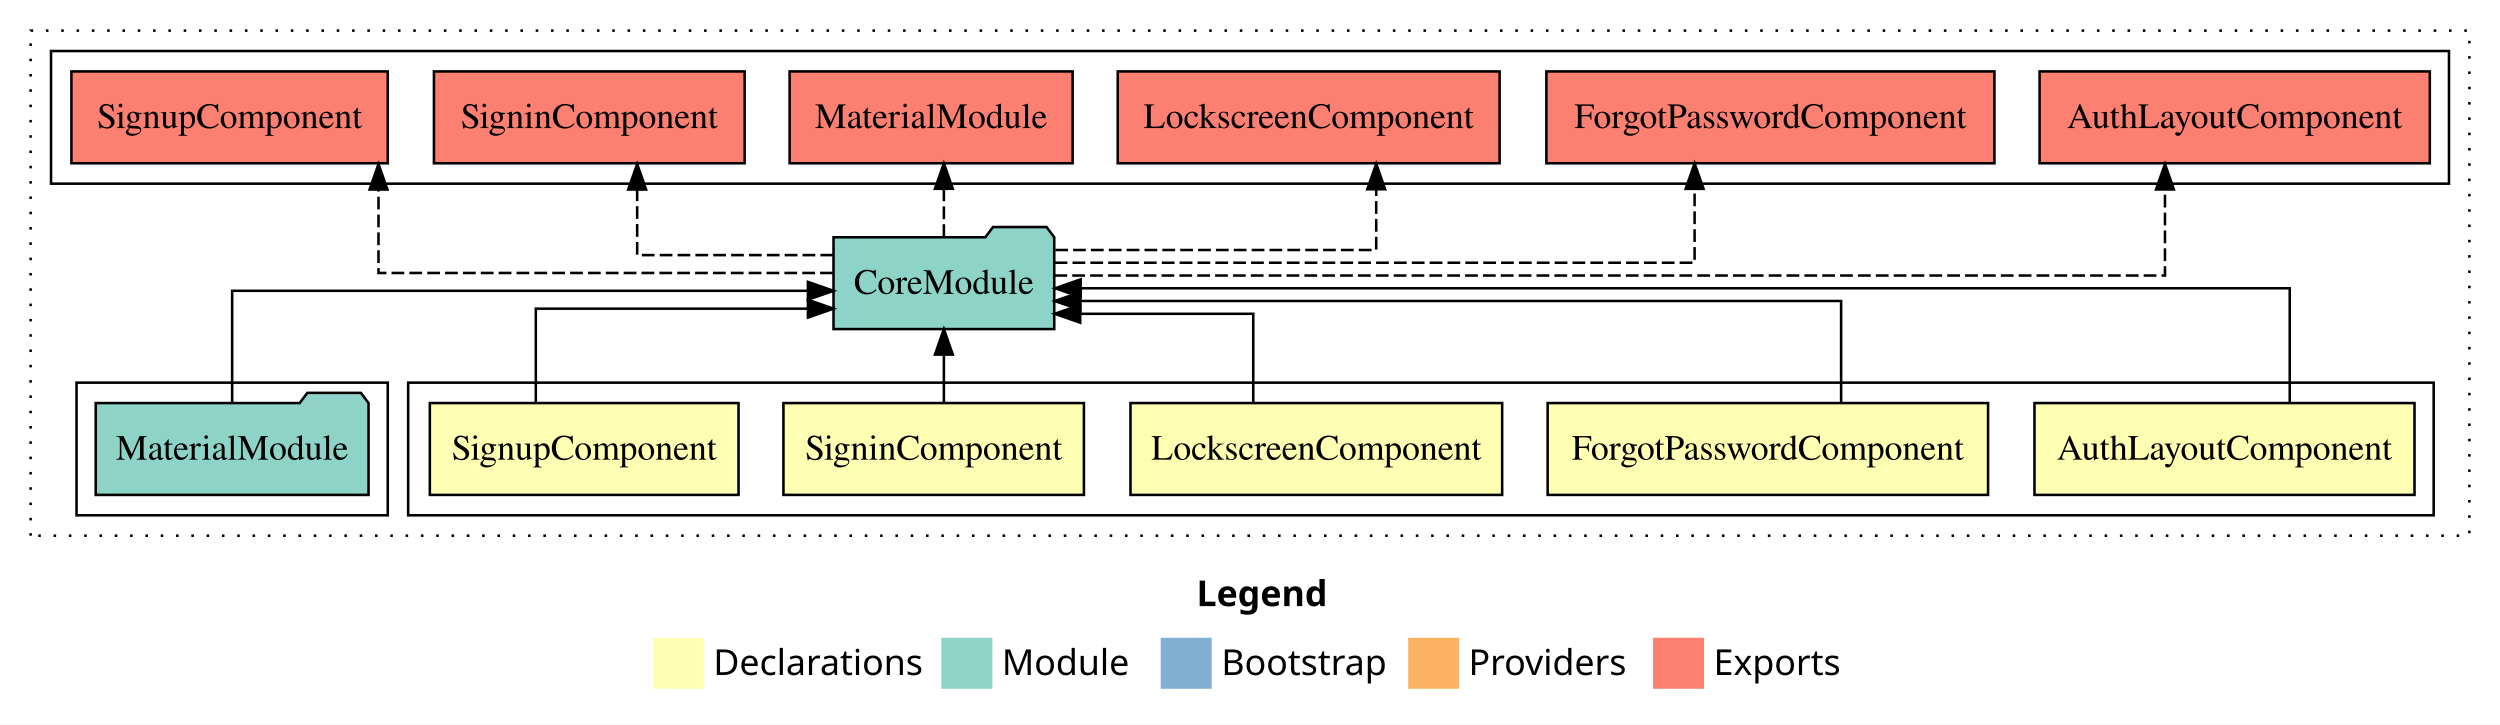
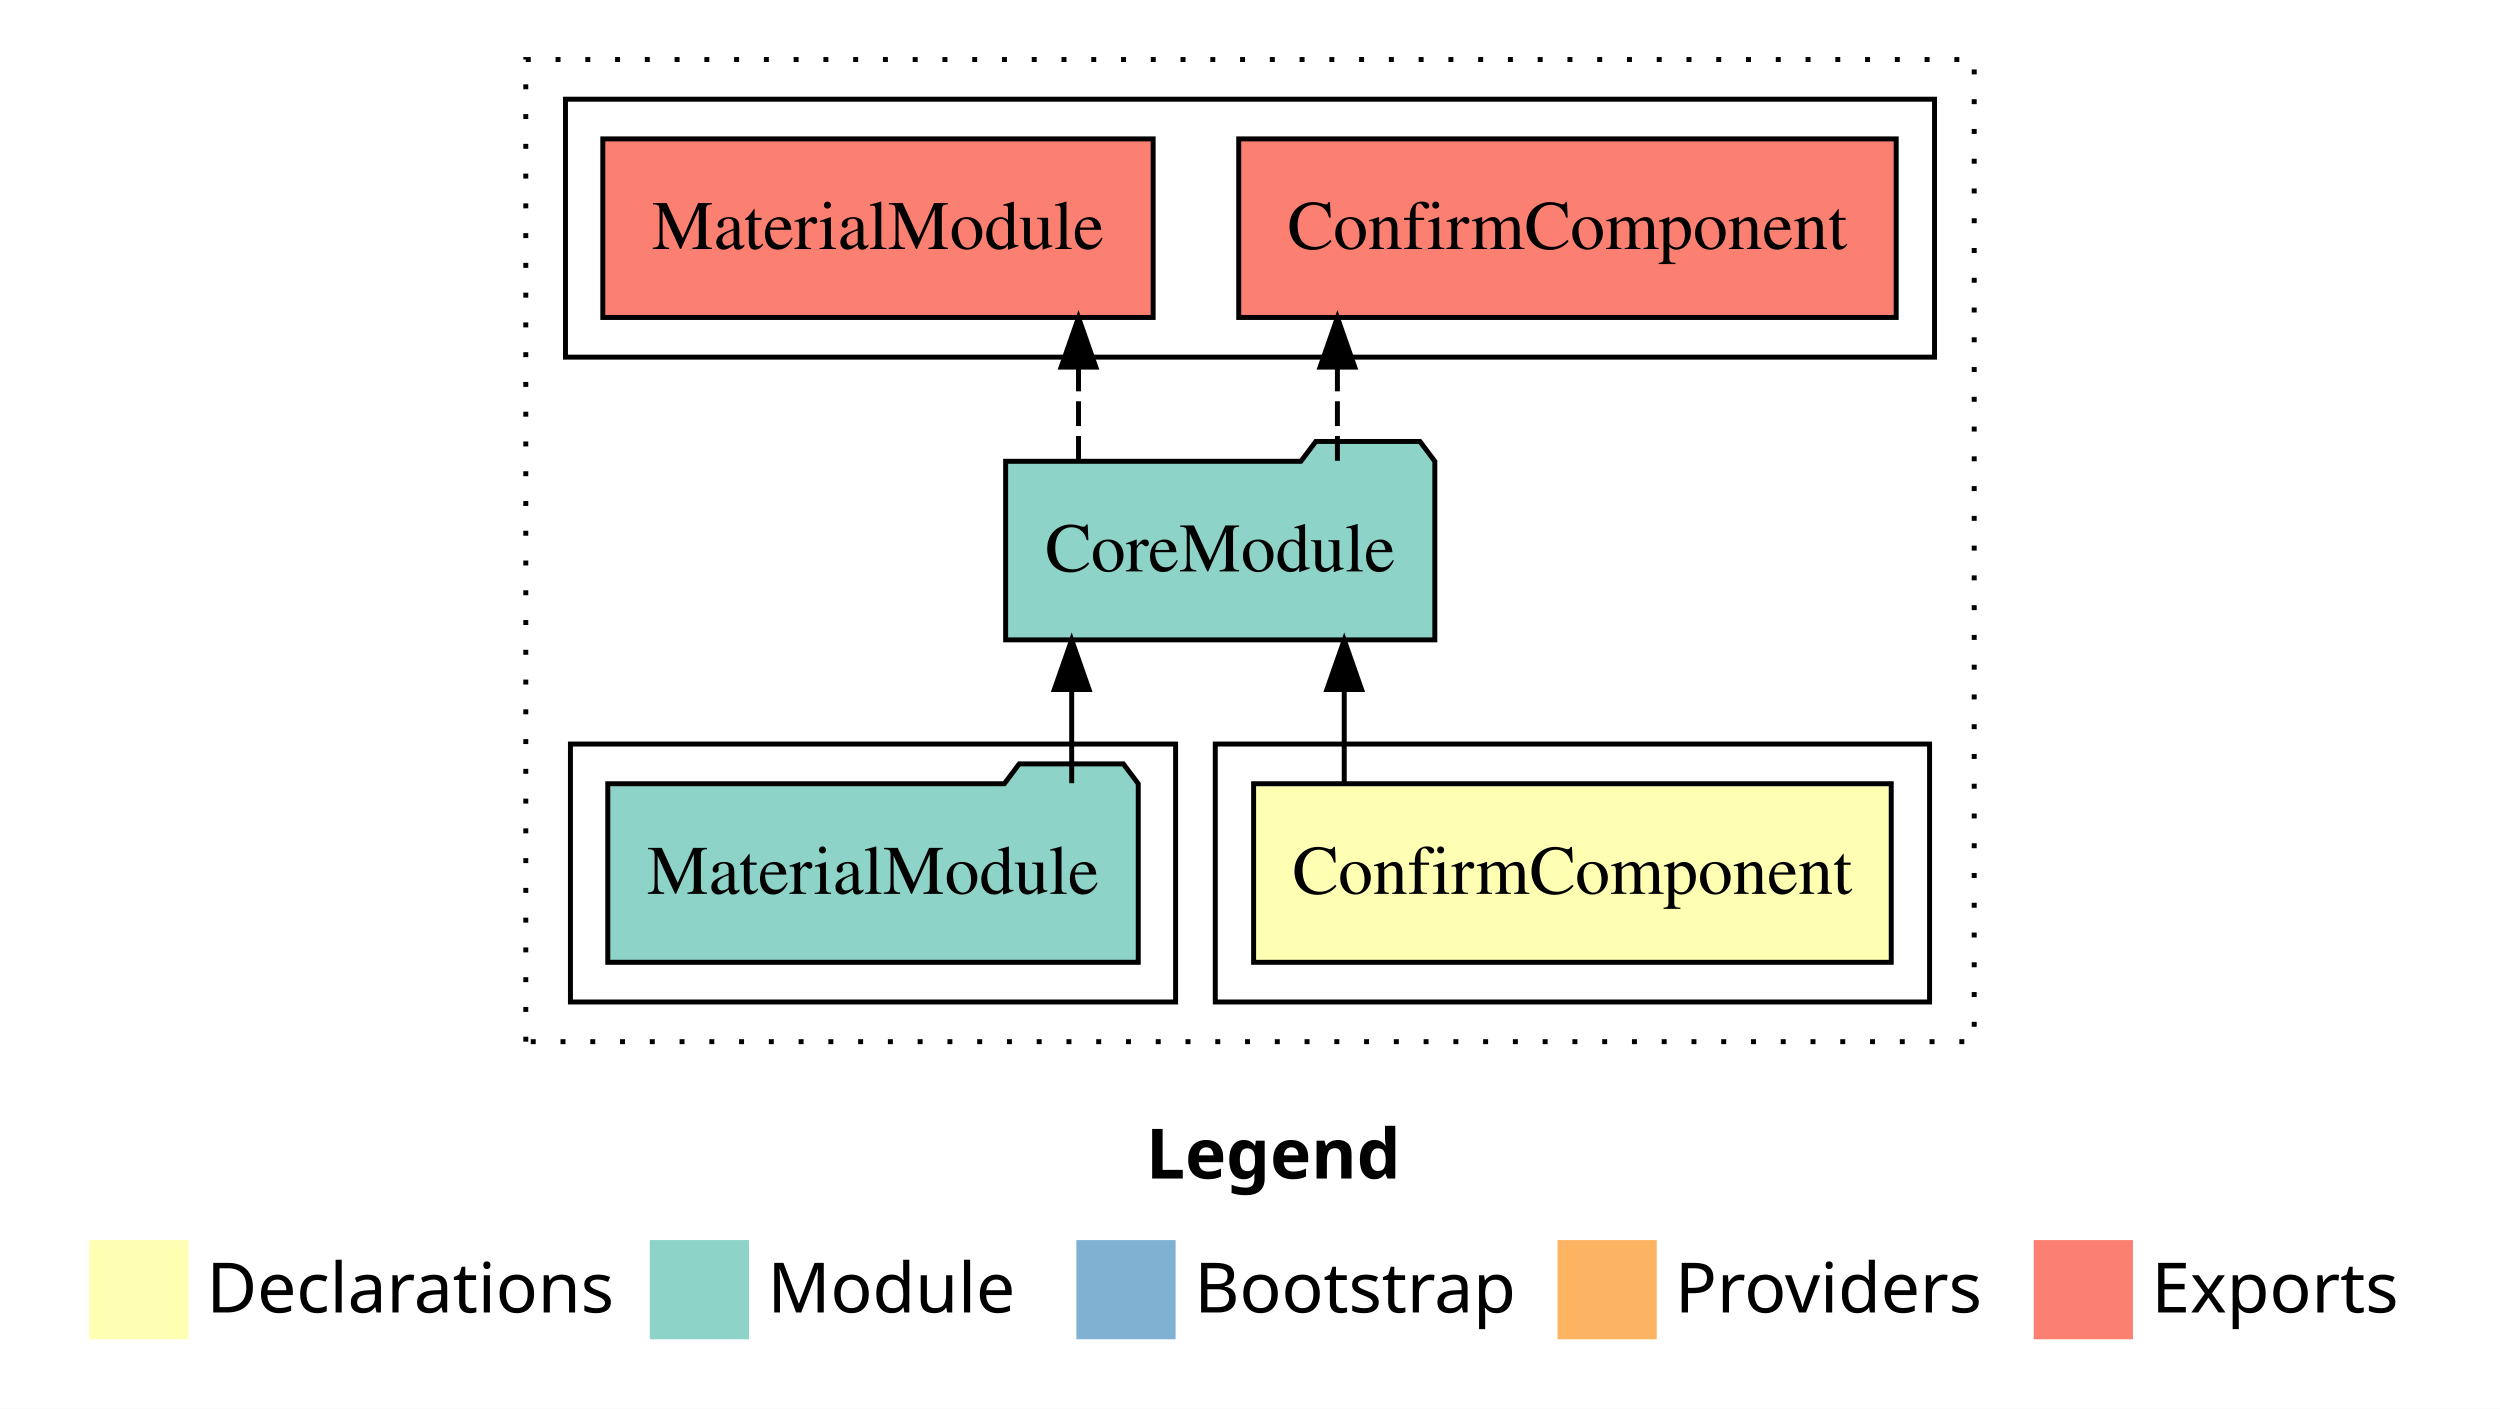
- <svg xmlns="http://www.w3.org/2000/svg" width="980pt" height="284pt" viewBox="0.00 0.00 980.00 284.00">
+ <svg xmlns="http://www.w3.org/2000/svg" width="504pt" height="284pt" viewBox="0.00 0.00 504.00 284.00">
  <g id="graph0" class="graph" transform="scale(1 1) rotate(0) translate(4 280)">
-     <polygon fill="#ffffff" stroke="transparent" points="-4,4 -4,-280 976,-280 976,4 -4,4" />
-     <text text-anchor="start" x="465.009" y="-42.4" font-family="sans-serif" font-weight="bold" font-size="14.00" fill="#000000">Legend</text>
-     <polygon fill="#ffffb3" stroke="transparent" points="252,-10 252,-30 272,-30 272,-10 252,-10" />
-     <text text-anchor="start" x="275.629" y="-15.4" font-family="sans-serif" font-size="14.00" fill="#000000">  Declarations</text>
-     <polygon fill="#8dd3c7" stroke="transparent" points="365,-10 365,-30 385,-30 385,-10 365,-10" />
-     <text text-anchor="start" x="388.725" y="-15.4" font-family="sans-serif" font-size="14.00" fill="#000000">  Module</text>
-     <polygon fill="#80b1d3" stroke="transparent" points="451,-10 451,-30 471,-30 471,-10 451,-10" />
-     <text text-anchor="start" x="474.781" y="-15.4" font-family="sans-serif" font-size="14.00" fill="#000000">  Bootstrap</text>
-     <polygon fill="#fdb462" stroke="transparent" points="548,-10 548,-30 568,-30 568,-10 548,-10" />
-     <text text-anchor="start" x="571.673" y="-15.4" font-family="sans-serif" font-size="14.00" fill="#000000">  Providers</text>
-     <polygon fill="#fb8072" stroke="transparent" points="644,-10 644,-30 664,-30 664,-10 644,-10" />
-     <text text-anchor="start" x="667.726" y="-15.4" font-family="sans-serif" font-size="14.00" fill="#000000">  Exports</text>
+     <polygon fill="#ffffff" stroke="transparent" points="-4,4 -4,-280 500,-280 500,4 -4,4" />
+     <text text-anchor="start" x="227.009" y="-42.4" font-family="sans-serif" font-weight="bold" font-size="14.00" fill="#000000">Legend</text>
+     <polygon fill="#ffffb3" stroke="transparent" points="14,-10 14,-30 34,-30 34,-10 14,-10" />
+     <text text-anchor="start" x="37.629" y="-15.4" font-family="sans-serif" font-size="14.00" fill="#000000">  Declarations</text>
+     <polygon fill="#8dd3c7" stroke="transparent" points="127,-10 127,-30 147,-30 147,-10 127,-10" />
+     <text text-anchor="start" x="150.725" y="-15.4" font-family="sans-serif" font-size="14.00" fill="#000000">  Module</text>
+     <polygon fill="#80b1d3" stroke="transparent" points="213,-10 213,-30 233,-30 233,-10 213,-10" />
+     <text text-anchor="start" x="236.781" y="-15.4" font-family="sans-serif" font-size="14.00" fill="#000000">  Bootstrap</text>
+     <polygon fill="#fdb462" stroke="transparent" points="310,-10 310,-30 330,-30 330,-10 310,-10" />
+     <text text-anchor="start" x="333.673" y="-15.4" font-family="sans-serif" font-size="14.00" fill="#000000">  Providers</text>
+     <polygon fill="#fb8072" stroke="transparent" points="406,-10 406,-30 426,-30 426,-10 406,-10" />
+     <text text-anchor="start" x="429.726" y="-15.4" font-family="sans-serif" font-size="14.00" fill="#000000">  Exports</text>
    <g id="clust1" class="cluster">
-       <polygon fill="none" stroke="#000000" stroke-dasharray="1,5" points="8,-70 8,-268 964,-268 964,-70 8,-70" />
+       <polygon fill="none" stroke="#000000" stroke-dasharray="1,5" points="102,-70 102,-268 394,-268 394,-70 102,-70" />
    </g>
    <g id="clust2" class="cluster">
-       <polygon fill="none" stroke="#000000" points="156,-78 156,-130 950,-130 950,-78 156,-78" />
+       <polygon fill="none" stroke="#000000" points="241,-78 241,-130 385,-130 385,-78 241,-78" />
    </g>
-     <g id="clust8" class="cluster">
-       <polygon fill="none" stroke="#000000" points="26,-78 26,-130 148,-130 148,-78 26,-78" />
+     <g id="clust4" class="cluster">
+       <polygon fill="none" stroke="#000000" points="111,-78 111,-130 233,-130 233,-78 111,-78" />
    </g>
-     <g id="clust9" class="cluster">
-       <polygon fill="none" stroke="#000000" points="16,-208 16,-260 956,-260 956,-208 16,-208" />
+     <g id="clust5" class="cluster">
+       <polygon fill="none" stroke="#000000" points="110,-208 110,-260 386,-260 386,-208 110,-208" />
    </g>
    <g id="node1" class="node">
-       <polygon fill="#ffffb3" stroke="#000000" points="942.487,-122 793.513,-122 793.513,-86 942.487,-86 942.487,-122" />
-       <text text-anchor="middle" x="868" y="-99.8" font-family="Times,serif" font-size="14.00" fill="#000000">AuthLayoutComponent</text>
+       <polygon fill="#ffffb3" stroke="#000000" points="377.272,-122 248.728,-122 248.728,-86 377.272,-86 377.272,-122" />
+       <text text-anchor="middle" x="313" y="-99.8" font-family="Times,serif" font-size="14.00" fill="#000000">ConfirmComponent</text>
    </g>
-     <g id="node6" class="node">
-       <polygon fill="#8dd3c7" stroke="#000000" points="409.262,-187 406.262,-191 385.262,-191 382.262,-187 322.738,-187 322.738,-151 409.262,-151 409.262,-187" />
-       <text text-anchor="middle" x="366" y="-164.8" font-family="Times,serif" font-size="14.00" fill="#000000">CoreModule</text>
+     <g id="node2" class="node">
+       <polygon fill="#8dd3c7" stroke="#000000" points="285.262,-187 282.262,-191 261.262,-191 258.262,-187 198.738,-187 198.738,-151 285.262,-151 285.262,-187" />
+       <text text-anchor="middle" x="242" y="-164.8" font-family="Times,serif" font-size="14.00" fill="#000000">CoreModule</text>
    </g>
    <g id="edge1" class="edge">
-       <path fill="none" stroke="#000000" d="M893.581,-122.222C893.581,-140.828 893.581,-167 893.581,-167 893.581,-167 419.623,-167 419.623,-167" />
-       <polygon fill="#000000" stroke="#000000" points="419.623,-163.5 409.623,-167 419.623,-170.5 419.623,-163.5" />
+       <path fill="none" stroke="#000000" d="M266.998,-122.106C266.998,-122.106 266.998,-140.991 266.998,-140.991" />
+       <polygon fill="#000000" stroke="#000000" points="263.498,-140.991 266.998,-150.991 270.498,-140.991 263.498,-140.991" />
    </g>
-     <g id="node2" class="node">
-       <polygon fill="#ffffb3" stroke="#000000" points="775.32,-122 602.68,-122 602.68,-86 775.32,-86 775.32,-122" />
-       <text text-anchor="middle" x="689" y="-99.8" font-family="Times,serif" font-size="14.00" fill="#000000">ForgotPasswordComponent</text>
+     <g id="node4" class="node">
+       <polygon fill="#fb8072" stroke="#000000" points="378.272,-252 245.728,-252 245.728,-216 378.272,-216 378.272,-252" />
+       <text text-anchor="middle" x="312" y="-229.8" font-family="Times,serif" font-size="14.00" fill="#000000">ConfirmComponent </text>
+     </g>
+     <g id="edge3" class="edge">
+       <path fill="none" stroke="#000000" stroke-dasharray="5,2" d="M265.623,-187.106C265.623,-187.106 265.623,-205.991 265.623,-205.991" />
+       <polygon fill="#000000" stroke="#000000" points="262.123,-205.991 265.623,-215.991 269.123,-205.991 262.123,-205.991" />
+     </g>
+     <g id="node5" class="node">
+       <polygon fill="#fb8072" stroke="#000000" points="228.472,-252 117.528,-252 117.528,-216 228.472,-216 228.472,-252" />
+       <text text-anchor="middle" x="173" y="-229.8" font-family="Times,serif" font-size="14.00" fill="#000000">MaterialModule </text>
+     </g>
+     <g id="edge4" class="edge">
+       <path fill="none" stroke="#000000" stroke-dasharray="5,2" d="M213.427,-187.106C213.427,-187.106 213.427,-205.991 213.427,-205.991" />
+       <polygon fill="#000000" stroke="#000000" points="209.927,-205.991 213.427,-215.991 216.927,-205.991 209.927,-205.991" />
+     </g>
+     <g id="node3" class="node">
+       <polygon fill="#8dd3c7" stroke="#000000" points="225.471,-122 222.471,-126 201.471,-126 198.471,-122 118.529,-122 118.529,-86 225.471,-86 225.471,-122" />
+       <text text-anchor="middle" x="172" y="-99.8" font-family="Times,serif" font-size="14.00" fill="#000000">MaterialModule</text>
    </g>
    <g id="edge2" class="edge">
-       <path fill="none" stroke="#000000" d="M717.72,-122.034C717.72,-139.06 717.72,-162 717.72,-162 717.72,-162 419.481,-162 419.481,-162" />
-       <polygon fill="#000000" stroke="#000000" points="419.481,-158.5 409.481,-162 419.481,-165.5 419.481,-158.5" />
-     </g>
-     <g id="node3" class="node">
-       <polygon fill="#ffffb3" stroke="#000000" points="584.849,-122 439.151,-122 439.151,-86 584.849,-86 584.849,-122" />
-       <text text-anchor="middle" x="512" y="-99.8" font-family="Times,serif" font-size="14.00" fill="#000000">LockscreenComponent</text>
-     </g>
-     <g id="edge3" class="edge">
-       <path fill="none" stroke="#000000" d="M487.275,-122.24C487.275,-137.571 487.275,-157 487.275,-157 487.275,-157 419.441,-157 419.441,-157" />
-       <polygon fill="#000000" stroke="#000000" points="419.441,-153.5 409.441,-157 419.441,-160.5 419.441,-153.5" />
-     </g>
-     <g id="node4" class="node">
-       <polygon fill="#ffffb3" stroke="#000000" points="420.896,-122 303.104,-122 303.104,-86 420.896,-86 420.896,-122" />
-       <text text-anchor="middle" x="362" y="-99.8" font-family="Times,serif" font-size="14.00" fill="#000000">SigninComponent</text>
-     </g>
-     <g id="edge4" class="edge">
-       <path fill="none" stroke="#000000" d="M366,-122.106C366,-122.106 366,-140.991 366,-140.991" />
-       <polygon fill="#000000" stroke="#000000" points="362.5,-140.991 366,-150.991 369.5,-140.991 362.5,-140.991" />
-     </g>
-     <g id="node5" class="node">
-       <polygon fill="#ffffb3" stroke="#000000" points="285.506,-122 164.494,-122 164.494,-86 285.506,-86 285.506,-122" />
-       <text text-anchor="middle" x="225" y="-99.8" font-family="Times,serif" font-size="14.00" fill="#000000">SignupComponent</text>
-     </g>
-     <g id="edge5" class="edge">
-       <path fill="none" stroke="#000000" d="M206.036,-122.009C206.036,-138.049 206.036,-159 206.036,-159 206.036,-159 312.711,-159 312.711,-159" />
-       <polygon fill="#000000" stroke="#000000" points="312.711,-162.5 322.711,-159 312.711,-155.5 312.711,-162.5" />
-     </g>
-     <g id="node8" class="node">
-       <polygon fill="#fb8072" stroke="#000000" points="948.488,-252 795.512,-252 795.512,-216 948.488,-216 948.488,-252" />
-       <text text-anchor="middle" x="872" y="-229.8" font-family="Times,serif" font-size="14.00" fill="#000000">AuthLayoutComponent </text>
-     </g>
-     <g id="edge7" class="edge">
-       <path fill="none" stroke="#000000" stroke-dasharray="5,2" d="M409.323,-172C527.152,-172 844.669,-172 844.669,-172 844.669,-172 844.669,-205.733 844.669,-205.733" />
-       <polygon fill="#000000" stroke="#000000" points="841.169,-205.733 844.669,-215.733 848.169,-205.733 841.169,-205.733" />
-     </g>
-     <g id="node9" class="node">
-       <polygon fill="#fb8072" stroke="#000000" points="777.82,-252 602.18,-252 602.18,-216 777.82,-216 777.82,-252" />
-       <text text-anchor="middle" x="690" y="-229.8" font-family="Times,serif" font-size="14.00" fill="#000000">ForgotPasswordComponent </text>
-     </g>
-     <g id="edge8" class="edge">
-       <path fill="none" stroke="#000000" stroke-dasharray="5,2" d="M409.422,-177C491.281,-177 660.28,-177 660.28,-177 660.28,-177 660.28,-205.965 660.28,-205.965" />
-       <polygon fill="#000000" stroke="#000000" points="656.78,-205.965 660.28,-215.965 663.78,-205.965 656.78,-205.965" />
-     </g>
-     <g id="node10" class="node">
-       <polygon fill="#fb8072" stroke="#000000" points="583.849,-252 434.151,-252 434.151,-216 583.849,-216 583.849,-252" />
-       <text text-anchor="middle" x="509" y="-229.8" font-family="Times,serif" font-size="14.00" fill="#000000">LockscreenComponent </text>
-     </g>
-     <g id="edge9" class="edge">
-       <path fill="none" stroke="#000000" stroke-dasharray="5,2" d="M409.644,-182C459.858,-182 535.475,-182 535.475,-182 535.475,-182 535.475,-205.813 535.475,-205.813" />
-       <polygon fill="#000000" stroke="#000000" points="531.975,-205.813 535.475,-215.813 538.975,-205.813 531.975,-205.813" />
-     </g>
-     <g id="node11" class="node">
-       <polygon fill="#fb8072" stroke="#000000" points="416.472,-252 305.528,-252 305.528,-216 416.472,-216 416.472,-252" />
-       <text text-anchor="middle" x="361" y="-229.8" font-family="Times,serif" font-size="14.00" fill="#000000">MaterialModule </text>
-     </g>
-     <g id="edge10" class="edge">
-       <path fill="none" stroke="#000000" stroke-dasharray="5,2" d="M366,-187.106C366,-187.106 366,-205.991 366,-205.991" />
-       <polygon fill="#000000" stroke="#000000" points="362.5,-205.991 366,-215.991 369.5,-205.991 362.5,-205.991" />
-     </g>
-     <g id="node12" class="node">
-       <polygon fill="#fb8072" stroke="#000000" points="287.897,-252 166.103,-252 166.103,-216 287.897,-216 287.897,-252" />
-       <text text-anchor="middle" x="227" y="-229.8" font-family="Times,serif" font-size="14.00" fill="#000000">SigninComponent </text>
-     </g>
-     <g id="edge11" class="edge">
-       <path fill="none" stroke="#000000" stroke-dasharray="5,2" d="M322.594,-180C288.155,-180 245.769,-180 245.769,-180 245.769,-180 245.769,-205.718 245.769,-205.718" />
-       <polygon fill="#000000" stroke="#000000" points="242.269,-205.718 245.769,-215.718 249.269,-205.718 242.269,-205.718" />
-     </g>
-     <g id="node13" class="node">
-       <polygon fill="#fb8072" stroke="#000000" points="148.007,-252 23.993,-252 23.993,-216 148.007,-216 148.007,-252" />
-       <text text-anchor="middle" x="86" y="-229.8" font-family="Times,serif" font-size="14.00" fill="#000000">SignupComponent </text>
-     </g>
-     <g id="edge12" class="edge">
-       <path fill="none" stroke="#000000" stroke-dasharray="5,2" d="M322.477,-173C257.933,-173 144.369,-173 144.369,-173 144.369,-173 144.369,-205.698 144.369,-205.698" />
-       <polygon fill="#000000" stroke="#000000" points="140.869,-205.698 144.369,-215.698 147.869,-205.698 140.869,-205.698" />
-     </g>
-     <g id="node7" class="node">
-       <polygon fill="#8dd3c7" stroke="#000000" points="140.471,-122 137.471,-126 116.471,-126 113.471,-122 33.529,-122 33.529,-86 140.471,-86 140.471,-122" />
-       <text text-anchor="middle" x="87" y="-99.8" font-family="Times,serif" font-size="14.00" fill="#000000">MaterialModule</text>
-     </g>
-     <g id="edge6" class="edge">
-       <path fill="none" stroke="#000000" d="M87,-122.267C87,-140.555 87,-166 87,-166 87,-166 312.712,-166 312.712,-166" />
-       <polygon fill="#000000" stroke="#000000" points="312.712,-169.5 322.712,-166 312.712,-162.5 312.712,-169.5" />
+       <path fill="none" stroke="#000000" d="M212.052,-122.106C212.052,-122.106 212.052,-140.991 212.052,-140.991" />
+       <polygon fill="#000000" stroke="#000000" points="208.552,-140.991 212.052,-150.991 215.552,-140.991 208.552,-140.991" />
    </g>
  </g>
</svg>
